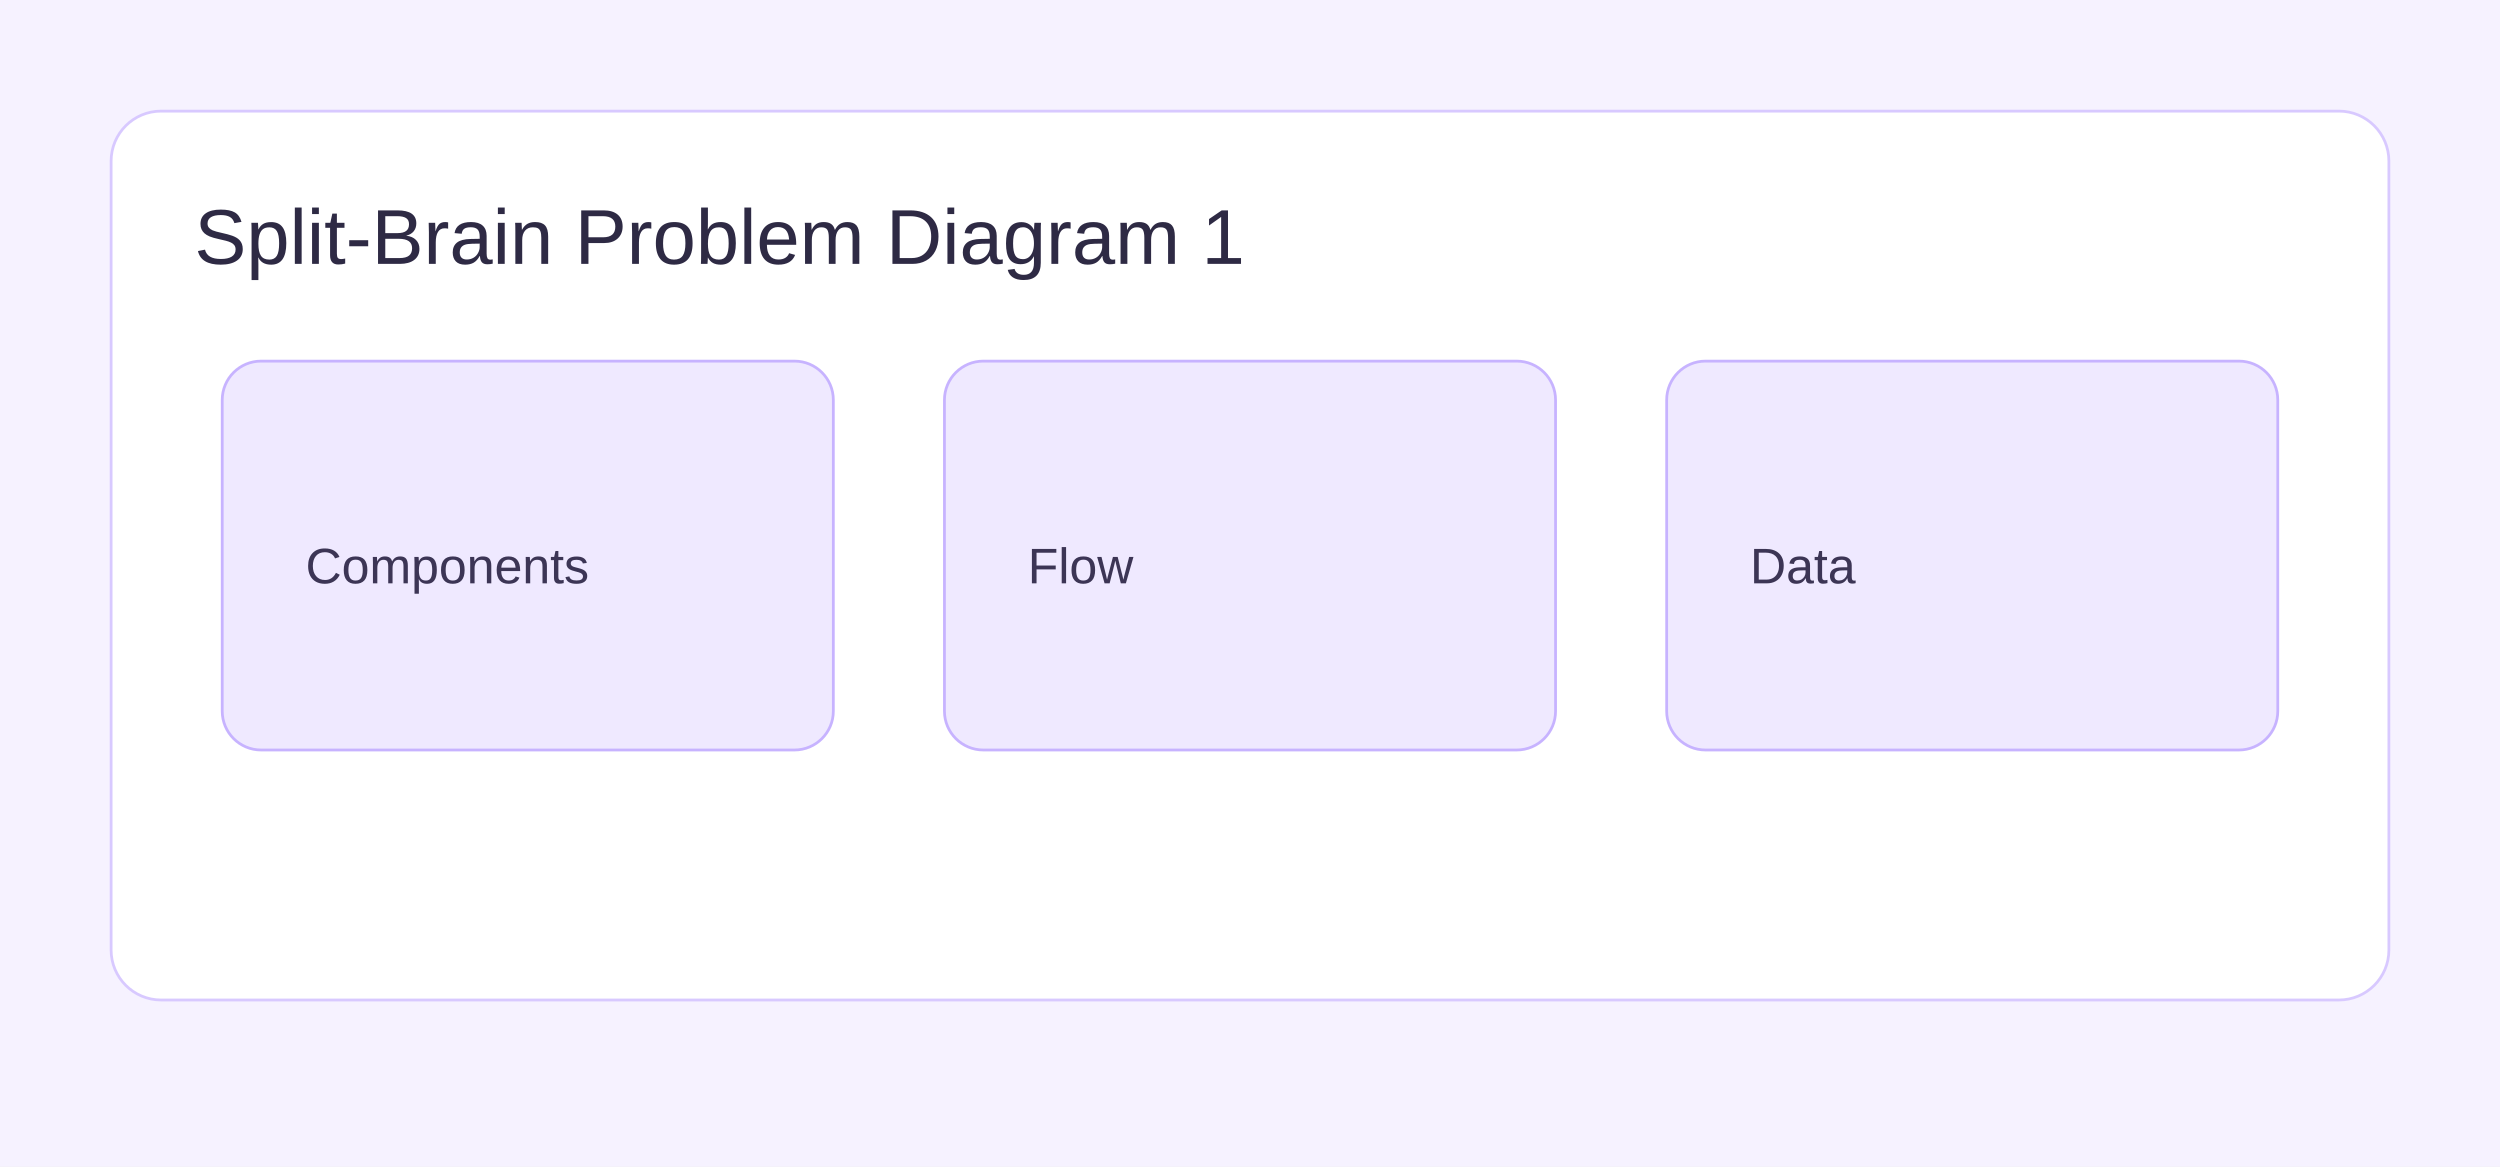
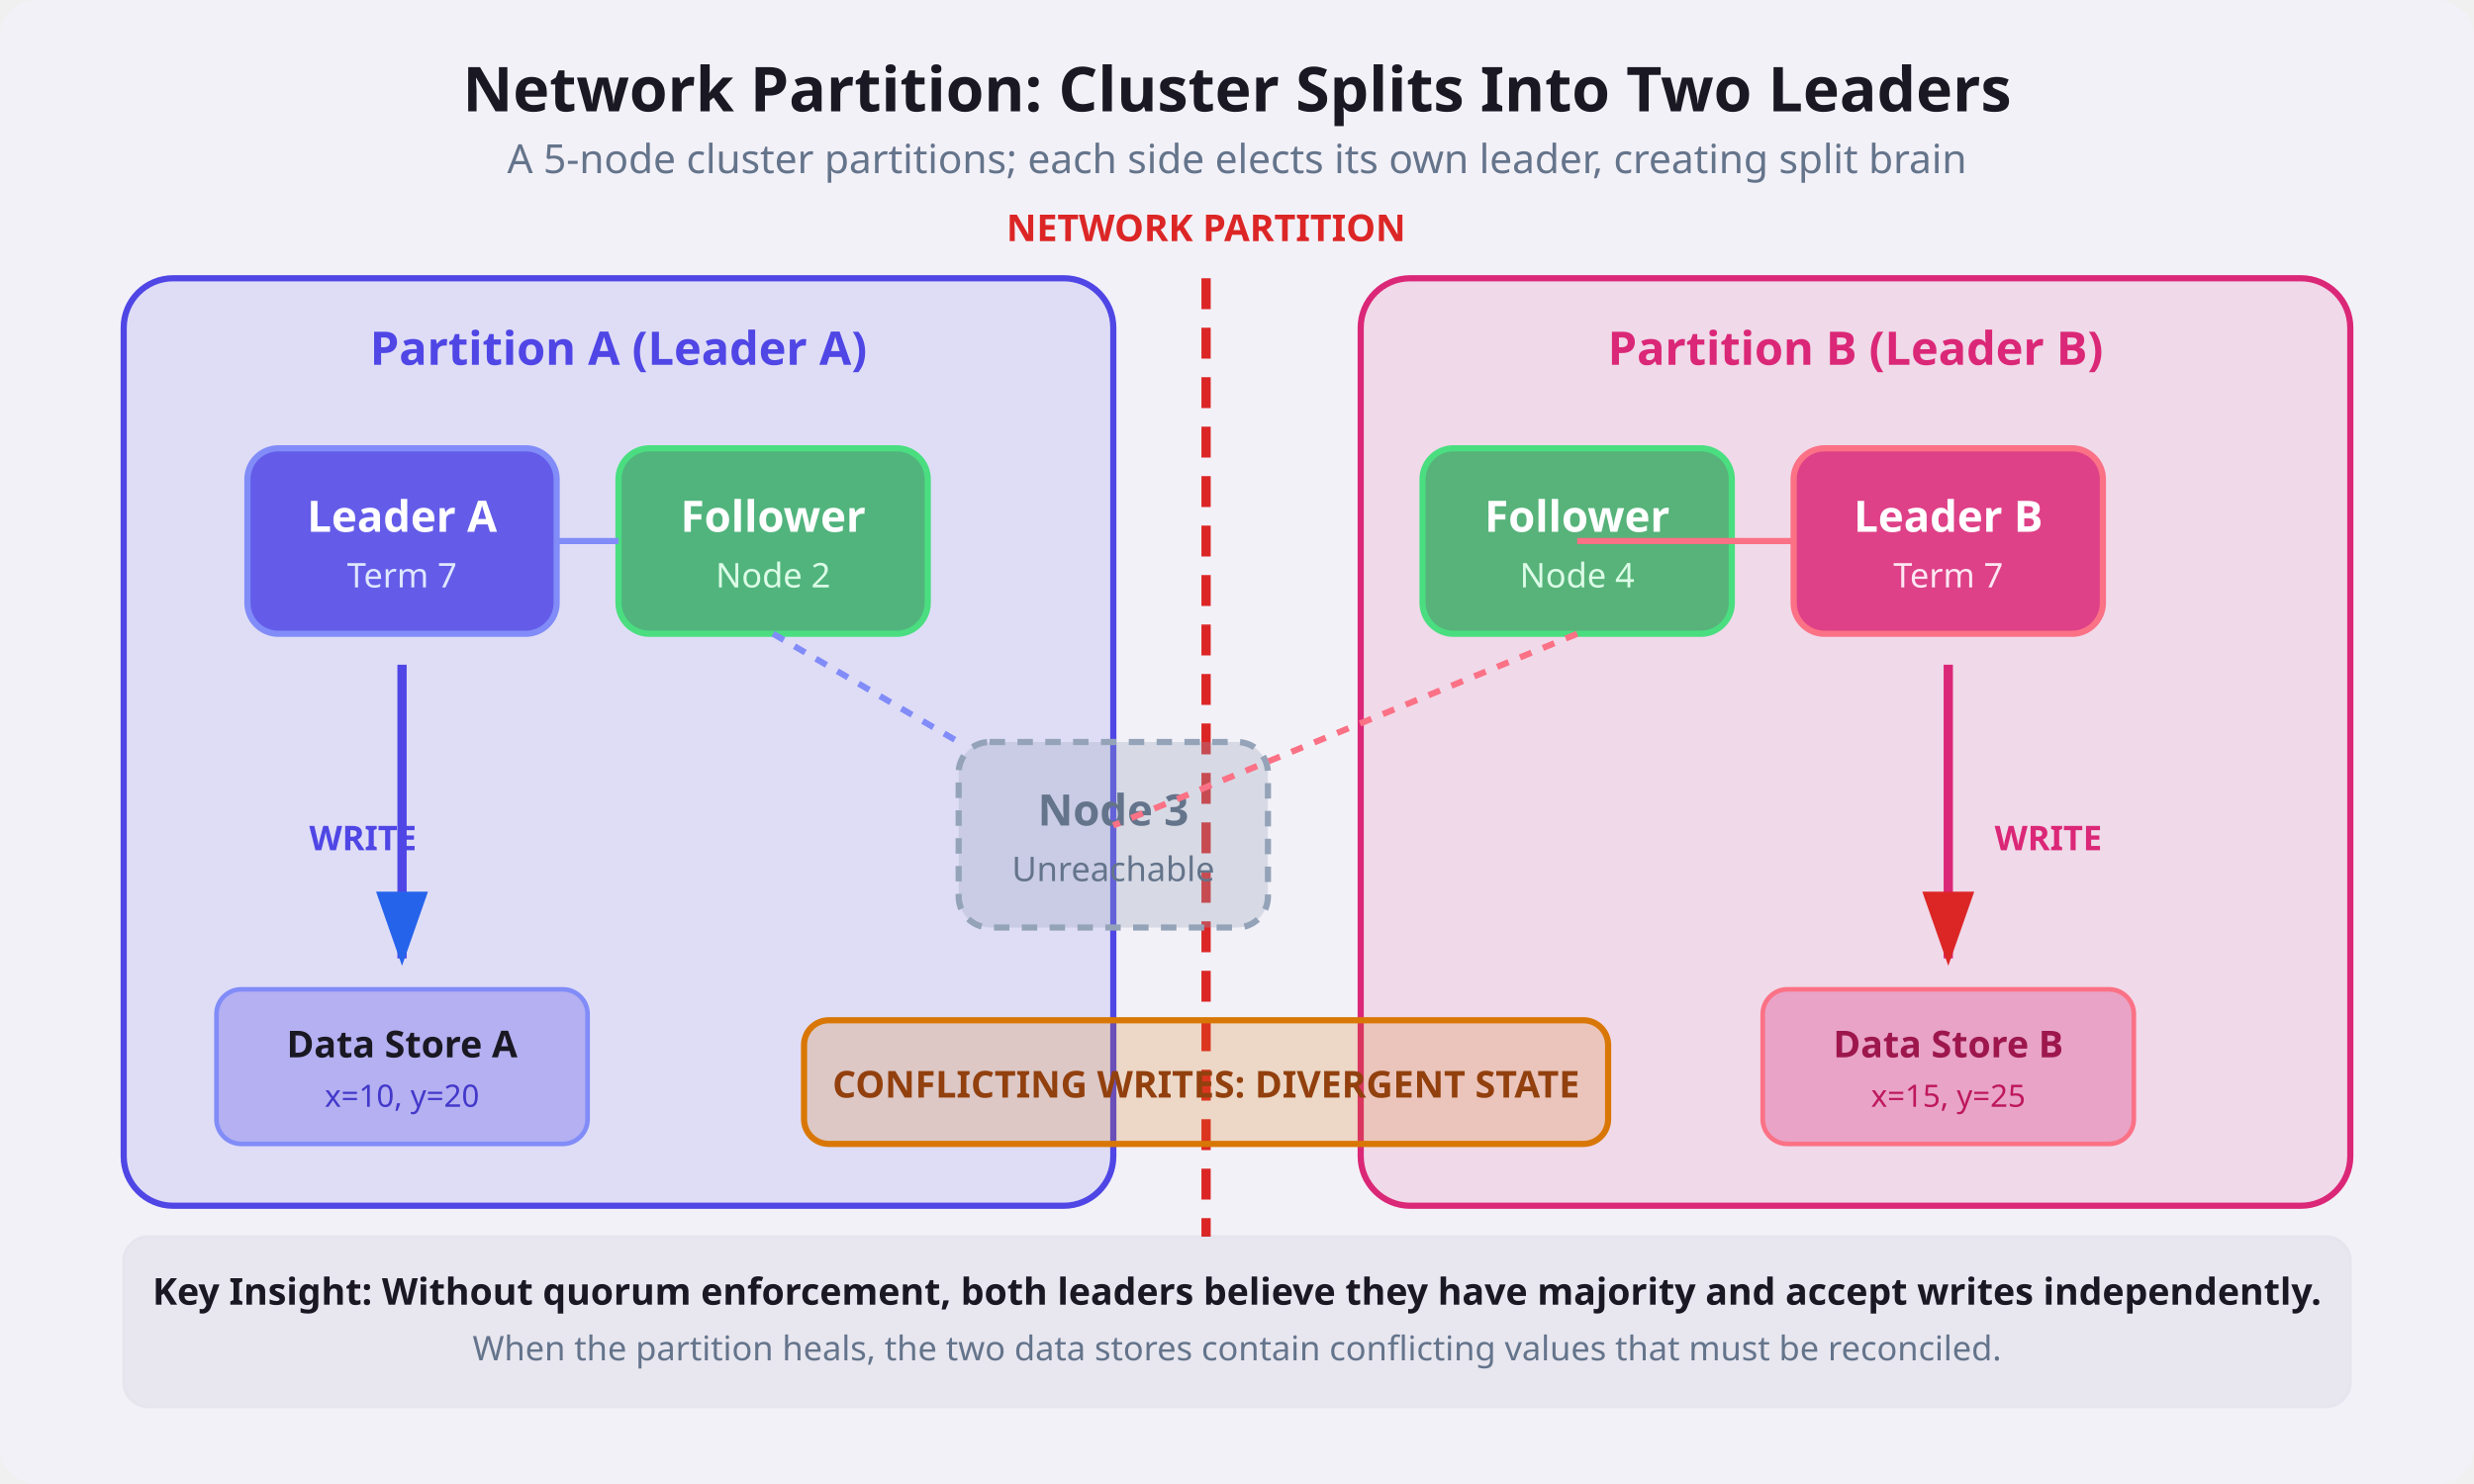
- <svg xmlns="http://www.w3.org/2000/svg" width="900" height="420" viewBox="0 0 900 420">
-   <rect width="900" height="420" fill="#f6f2ff" />
-   <rect x="40" y="40" width="820" height="320" rx="18" fill="#ffffff" stroke="#d8c9ff" />
-   <text x="70" y="95" font-size="28" font-family="Arial" fill="#2e2a44">Split-Brain Problem Diagram 1</text>
-   <rect x="80" y="130" width="220" height="140" rx="14" fill="#efe9ff" stroke="#c7b3ff" />
-   <rect x="340" y="130" width="220" height="140" rx="14" fill="#efe9ff" stroke="#c7b3ff" />
-   <rect x="600" y="130" width="220" height="140" rx="14" fill="#efe9ff" stroke="#c7b3ff" />
-   <text x="110" y="210" font-size="18" font-family="Arial" fill="#3c3555">Components</text>
-   <text x="370" y="210" font-size="18" font-family="Arial" fill="#3c3555">Flow</text>
-   <text x="630" y="210" font-size="18" font-family="Arial" fill="#3c3555">Data</text>
+ <svg xmlns="http://www.w3.org/2000/svg" width="800" height="480" viewBox="0 0 800 480" font-family="system-ui, sans-serif">
+   <defs>
+     <marker id="arrowRed" viewBox="0 0 10 7" refX="9" refY="3.5" markerWidth="8" markerHeight="6" orient="auto">
+       <polygon points="0 0, 10 3.5, 0 7" fill="#dc2626" />
+     </marker>
+     <marker id="arrowBlue" viewBox="0 0 10 7" refX="9" refY="3.5" markerWidth="8" markerHeight="6" orient="auto">
+       <polygon points="0 0, 10 3.5, 0 7" fill="#2563eb" />
+     </marker>
+   </defs>
+   <rect width="800" height="480" fill="#f3f1f8" rx="12" />
+   <text x="400" y="36" text-anchor="middle" font-family="system-ui, sans-serif" font-size="20" font-weight="bold" fill="#1a1822">Network Partition: Cluster Splits Into Two Leaders</text>
+   <text x="400" y="56" text-anchor="middle" font-family="system-ui, sans-serif" font-size="13" font-weight="normal" fill="#64748b">A 5-node cluster partitions; each side elects its own leader, creating split brain</text>
+   <rect x="40" y="90" width="320" height="300" rx="16" fill="#4f46e5" fill-opacity="0.12" stroke="#4f46e5" stroke-width="2" />
+   <text x="200" y="118" text-anchor="middle" font-family="system-ui, sans-serif" font-size="15" font-weight="bold" fill="#4f46e5">Partition A (Leader A)</text>
+   <rect x="440" y="90" width="320" height="300" rx="16" fill="#db2777" fill-opacity="0.12" stroke="#db2777" stroke-width="2" />
+   <text x="600" y="118" text-anchor="middle" font-family="system-ui, sans-serif" font-size="15" font-weight="bold" fill="#db2777">Partition B (Leader B)</text>
+   <line x1="390" y1="90" x2="390" y2="400" stroke="#dc2626" stroke-width="3" stroke-dasharray="10,6" />
+   <text x="390" y="78" text-anchor="middle" font-family="system-ui, sans-serif" font-size="12" font-weight="bold" fill="#dc2626">NETWORK PARTITION</text>
+   <rect x="80" y="145" width="100" height="60" rx="10" fill="#4f46e5" fill-opacity="0.85" stroke="#818cf8" stroke-width="2" />
+   <text x="130" y="172" text-anchor="middle" font-family="system-ui, sans-serif" font-size="14" font-weight="bold" fill="#ffffff">Leader A</text>
+   <text x="130" y="190" text-anchor="middle" font-family="system-ui, sans-serif" font-size="11" font-weight="normal" fill="#e0e7ff">Term 7</text>
+   <rect x="200" y="145" width="100" height="60" rx="10" fill="#16a34a" fill-opacity="0.7" stroke="#4ade80" stroke-width="2" />
+   <text x="250" y="172" text-anchor="middle" font-family="system-ui, sans-serif" font-size="14" font-weight="bold" fill="#ffffff">Follower</text>
+   <text x="250" y="190" text-anchor="middle" font-family="system-ui, sans-serif" font-size="11" font-weight="normal" fill="#dcfce7">Node 2</text>
+   <rect x="310" y="240" width="100" height="60" rx="10" fill="#94a3b8" fill-opacity="0.3" stroke="#94a3b8" stroke-width="2" stroke-dasharray="5,4" />
+   <text x="360" y="267" text-anchor="middle" font-family="system-ui, sans-serif" font-size="14" font-weight="bold" fill="#64748b">Node 3</text>
+   <text x="360" y="285" text-anchor="middle" font-family="system-ui, sans-serif" font-size="11" font-weight="normal" fill="#64748b">Unreachable</text>
+   <rect x="460" y="145" width="100" height="60" rx="10" fill="#16a34a" fill-opacity="0.7" stroke="#4ade80" stroke-width="2" />
+   <text x="510" y="172" text-anchor="middle" font-family="system-ui, sans-serif" font-size="14" font-weight="bold" fill="#ffffff">Follower</text>
+   <text x="510" y="190" text-anchor="middle" font-family="system-ui, sans-serif" font-size="11" font-weight="normal" fill="#dcfce7">Node 4</text>
+   <rect x="580" y="145" width="100" height="60" rx="10" fill="#db2777" fill-opacity="0.85" stroke="#fb7185" stroke-width="2" />
+   <text x="630" y="172" text-anchor="middle" font-family="system-ui, sans-serif" font-size="14" font-weight="bold" fill="#ffffff">Leader B</text>
+   <text x="630" y="190" text-anchor="middle" font-family="system-ui, sans-serif" font-size="11" font-weight="normal" fill="#fce7f3">Term 7</text>
+   <line x1="180" y1="175" x2="200" y2="175" stroke="#818cf8" stroke-width="2" />
+   <line x1="250" y1="205" x2="310" y2="240" stroke="#818cf8" stroke-width="2" stroke-dasharray="4,4" />
+   <line x1="510" y1="175" x2="580" y2="175" stroke="#fb7185" stroke-width="2" />
+   <line x1="510" y1="205" x2="360" y2="267" stroke="#fb7185" stroke-width="2" stroke-dasharray="4,4" />
+   <line x1="130" y1="215" x2="130" y2="310" stroke="#4f46e5" stroke-width="3" marker-end="url(#arrowBlue)" />
+   <text x="100" y="275" font-family="system-ui, sans-serif" font-size="11" font-weight="bold" fill="#4f46e5">WRITE</text>
+   <line x1="630" y1="215" x2="630" y2="310" stroke="#db2777" stroke-width="3" marker-end="url(#arrowRed)" />
+   <text x="645" y="275" font-family="system-ui, sans-serif" font-size="11" font-weight="bold" fill="#db2777">WRITE</text>
+   <rect x="70" y="320" width="120" height="50" rx="8" fill="#4f46e5" fill-opacity="0.3" stroke="#818cf8" stroke-width="1.5" />
+   <text x="130" y="342" text-anchor="middle" font-family="system-ui, sans-serif" font-size="12" font-weight="bold" fill="#1a1822">Data Store A</text>
+   <text x="130" y="358" text-anchor="middle" font-family="system-ui, sans-serif" font-size="10" font-weight="normal" fill="#4338ca">x=10, y=20</text>
+   <rect x="570" y="320" width="120" height="50" rx="8" fill="#db2777" fill-opacity="0.3" stroke="#fb7185" stroke-width="1.5" />
+   <text x="630" y="342" text-anchor="middle" font-family="system-ui, sans-serif" font-size="12" font-weight="bold" fill="#9d174d">Data Store B</text>
+   <text x="630" y="358" text-anchor="middle" font-family="system-ui, sans-serif" font-size="10" font-weight="normal" fill="#be185d">x=15, y=25</text>
+   <rect x="260" y="330" width="260" height="40" rx="8" fill="#d97706" fill-opacity="0.2" stroke="#d97706" stroke-width="2" />
+   <text x="390" y="355" text-anchor="middle" font-family="system-ui, sans-serif" font-size="12" font-weight="bold" fill="#92400e">CONFLICTING WRITES: DIVERGENT STATE</text>
+   <rect x="40" y="400" width="720" height="55" rx="8" fill="#64748b" opacity="0.08" stroke="#475569" stroke-width="1" />
+   <text x="400" y="422" text-anchor="middle" font-family="system-ui, sans-serif" font-size="12" font-weight="bold" fill="#1a1822">Key Insight: Without quorum enforcement, both leaders believe they have majority and accept writes independently.</text>
+   <text x="400" y="440" text-anchor="middle" font-family="system-ui, sans-serif" font-size="11" font-weight="normal" fill="#64748b">When the partition heals, the two data stores contain conflicting values that must be reconciled.</text>
</svg>
